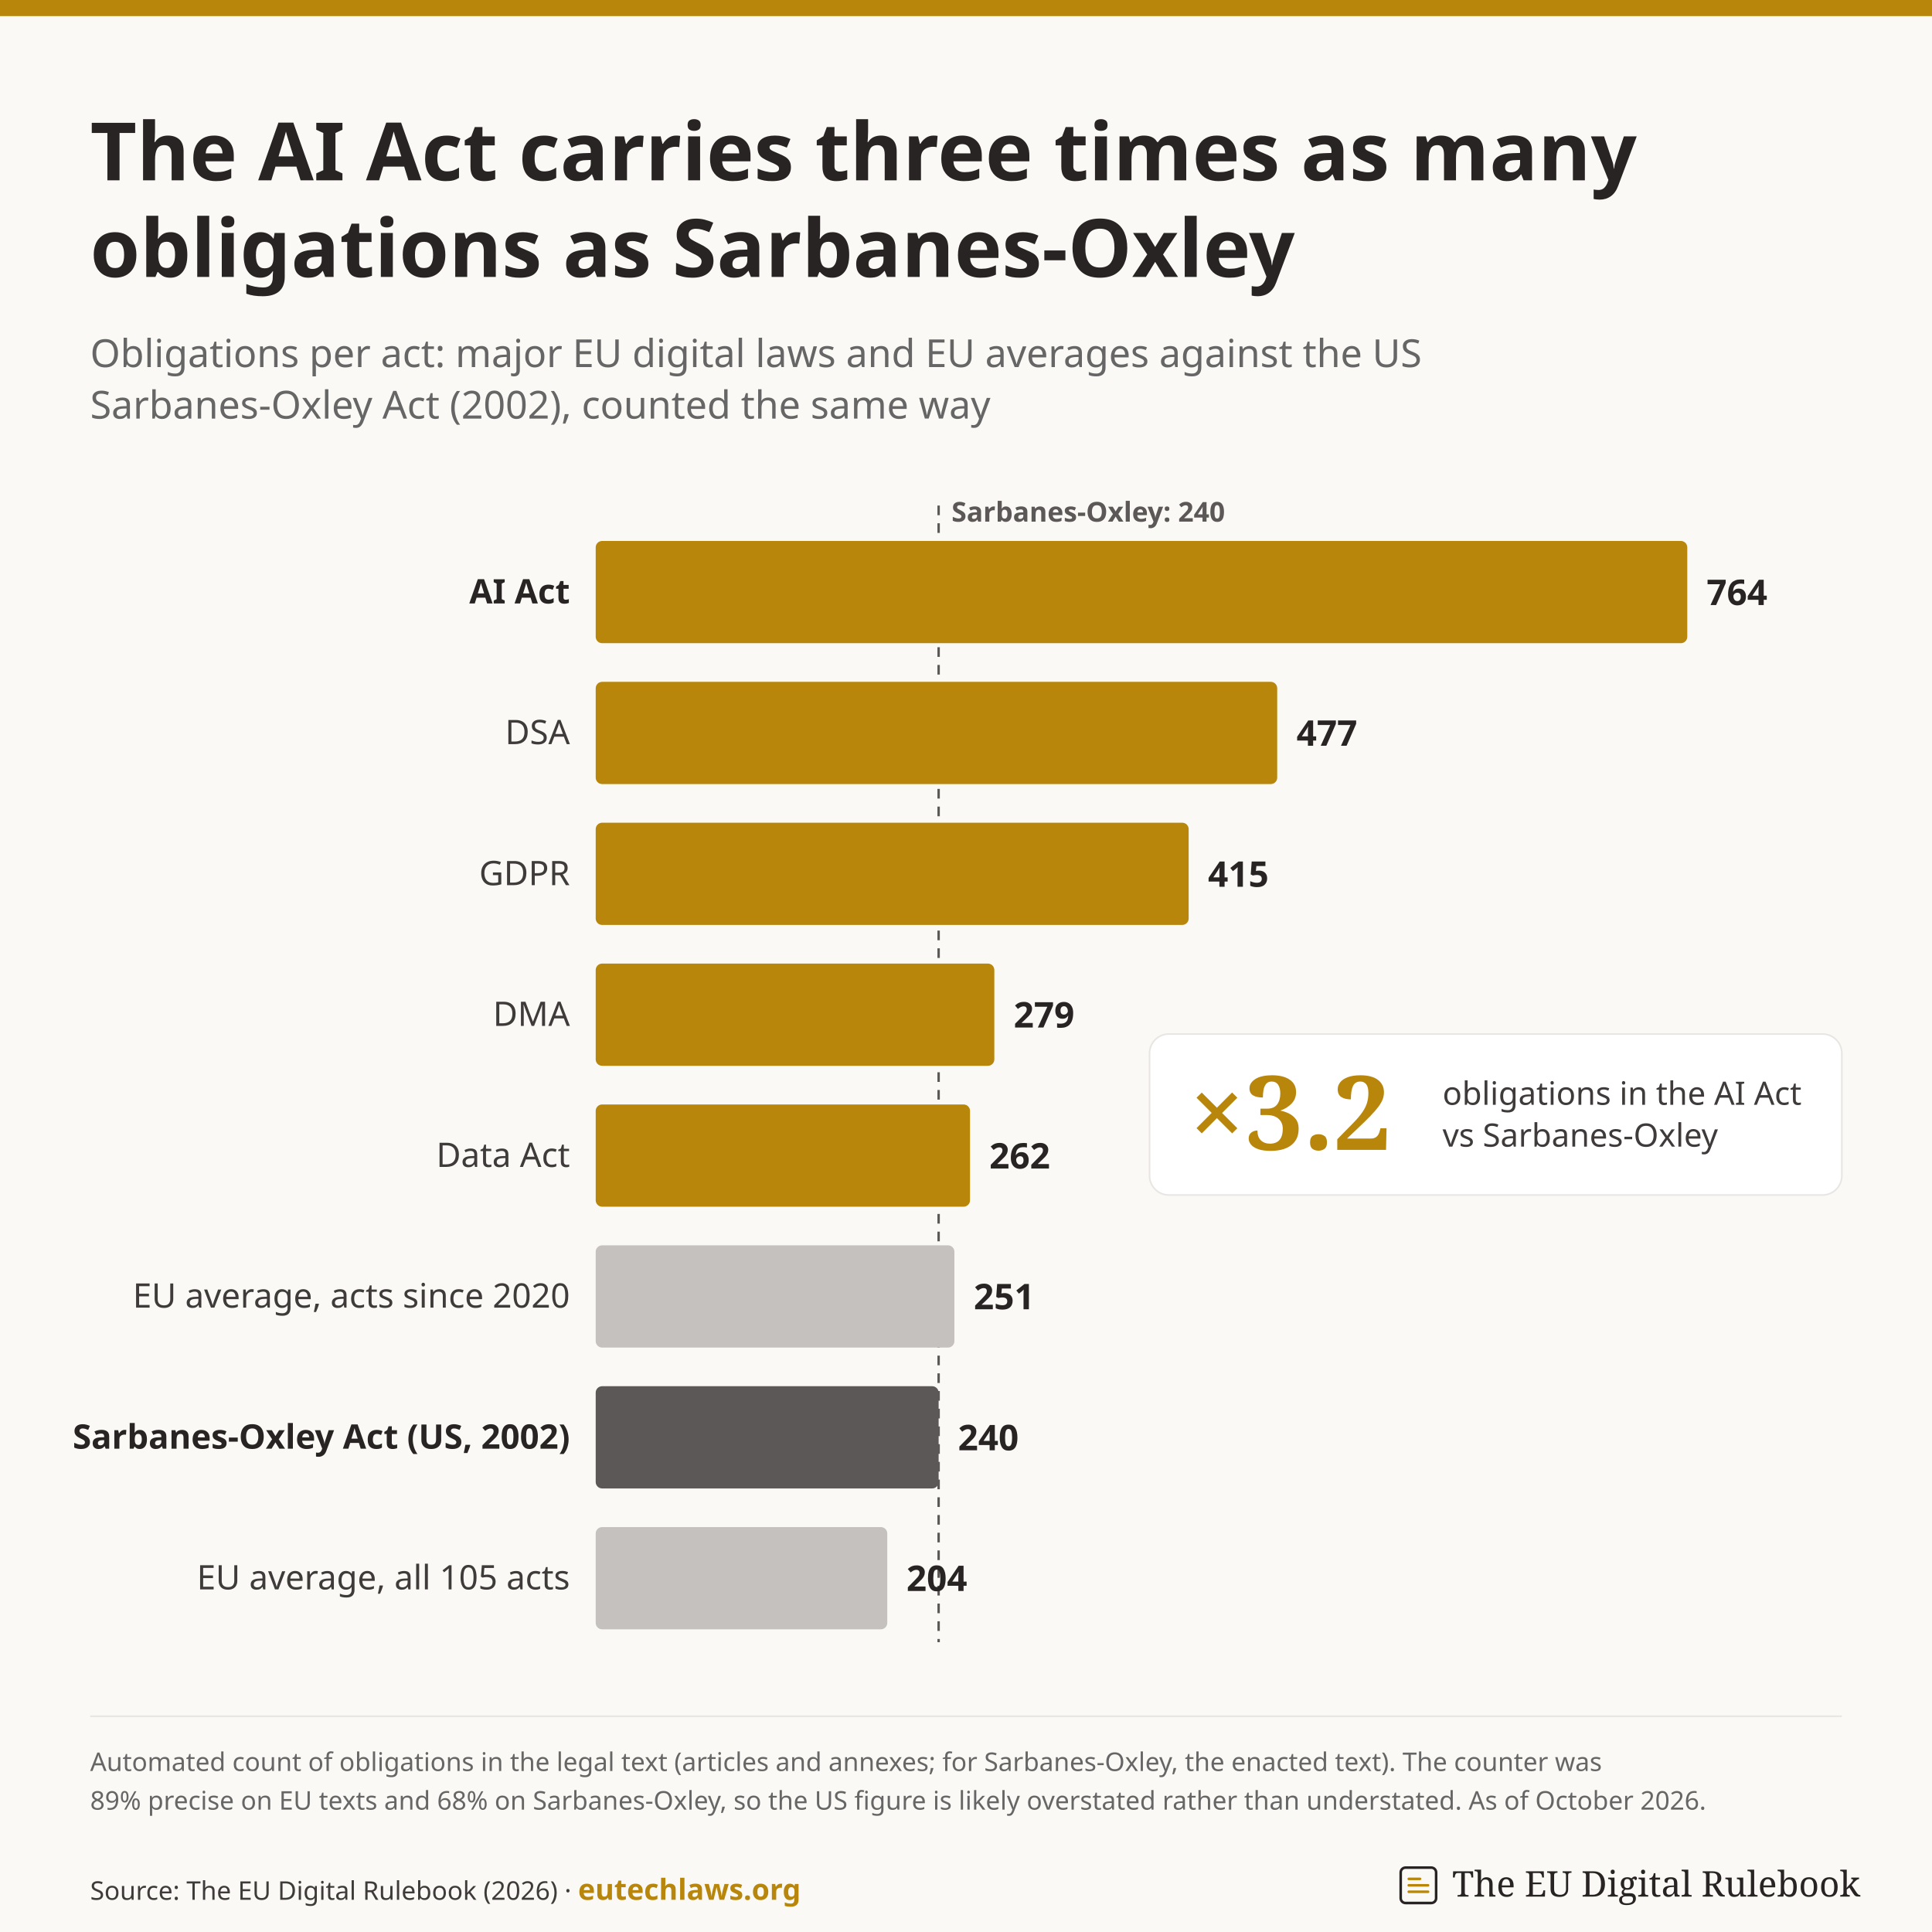
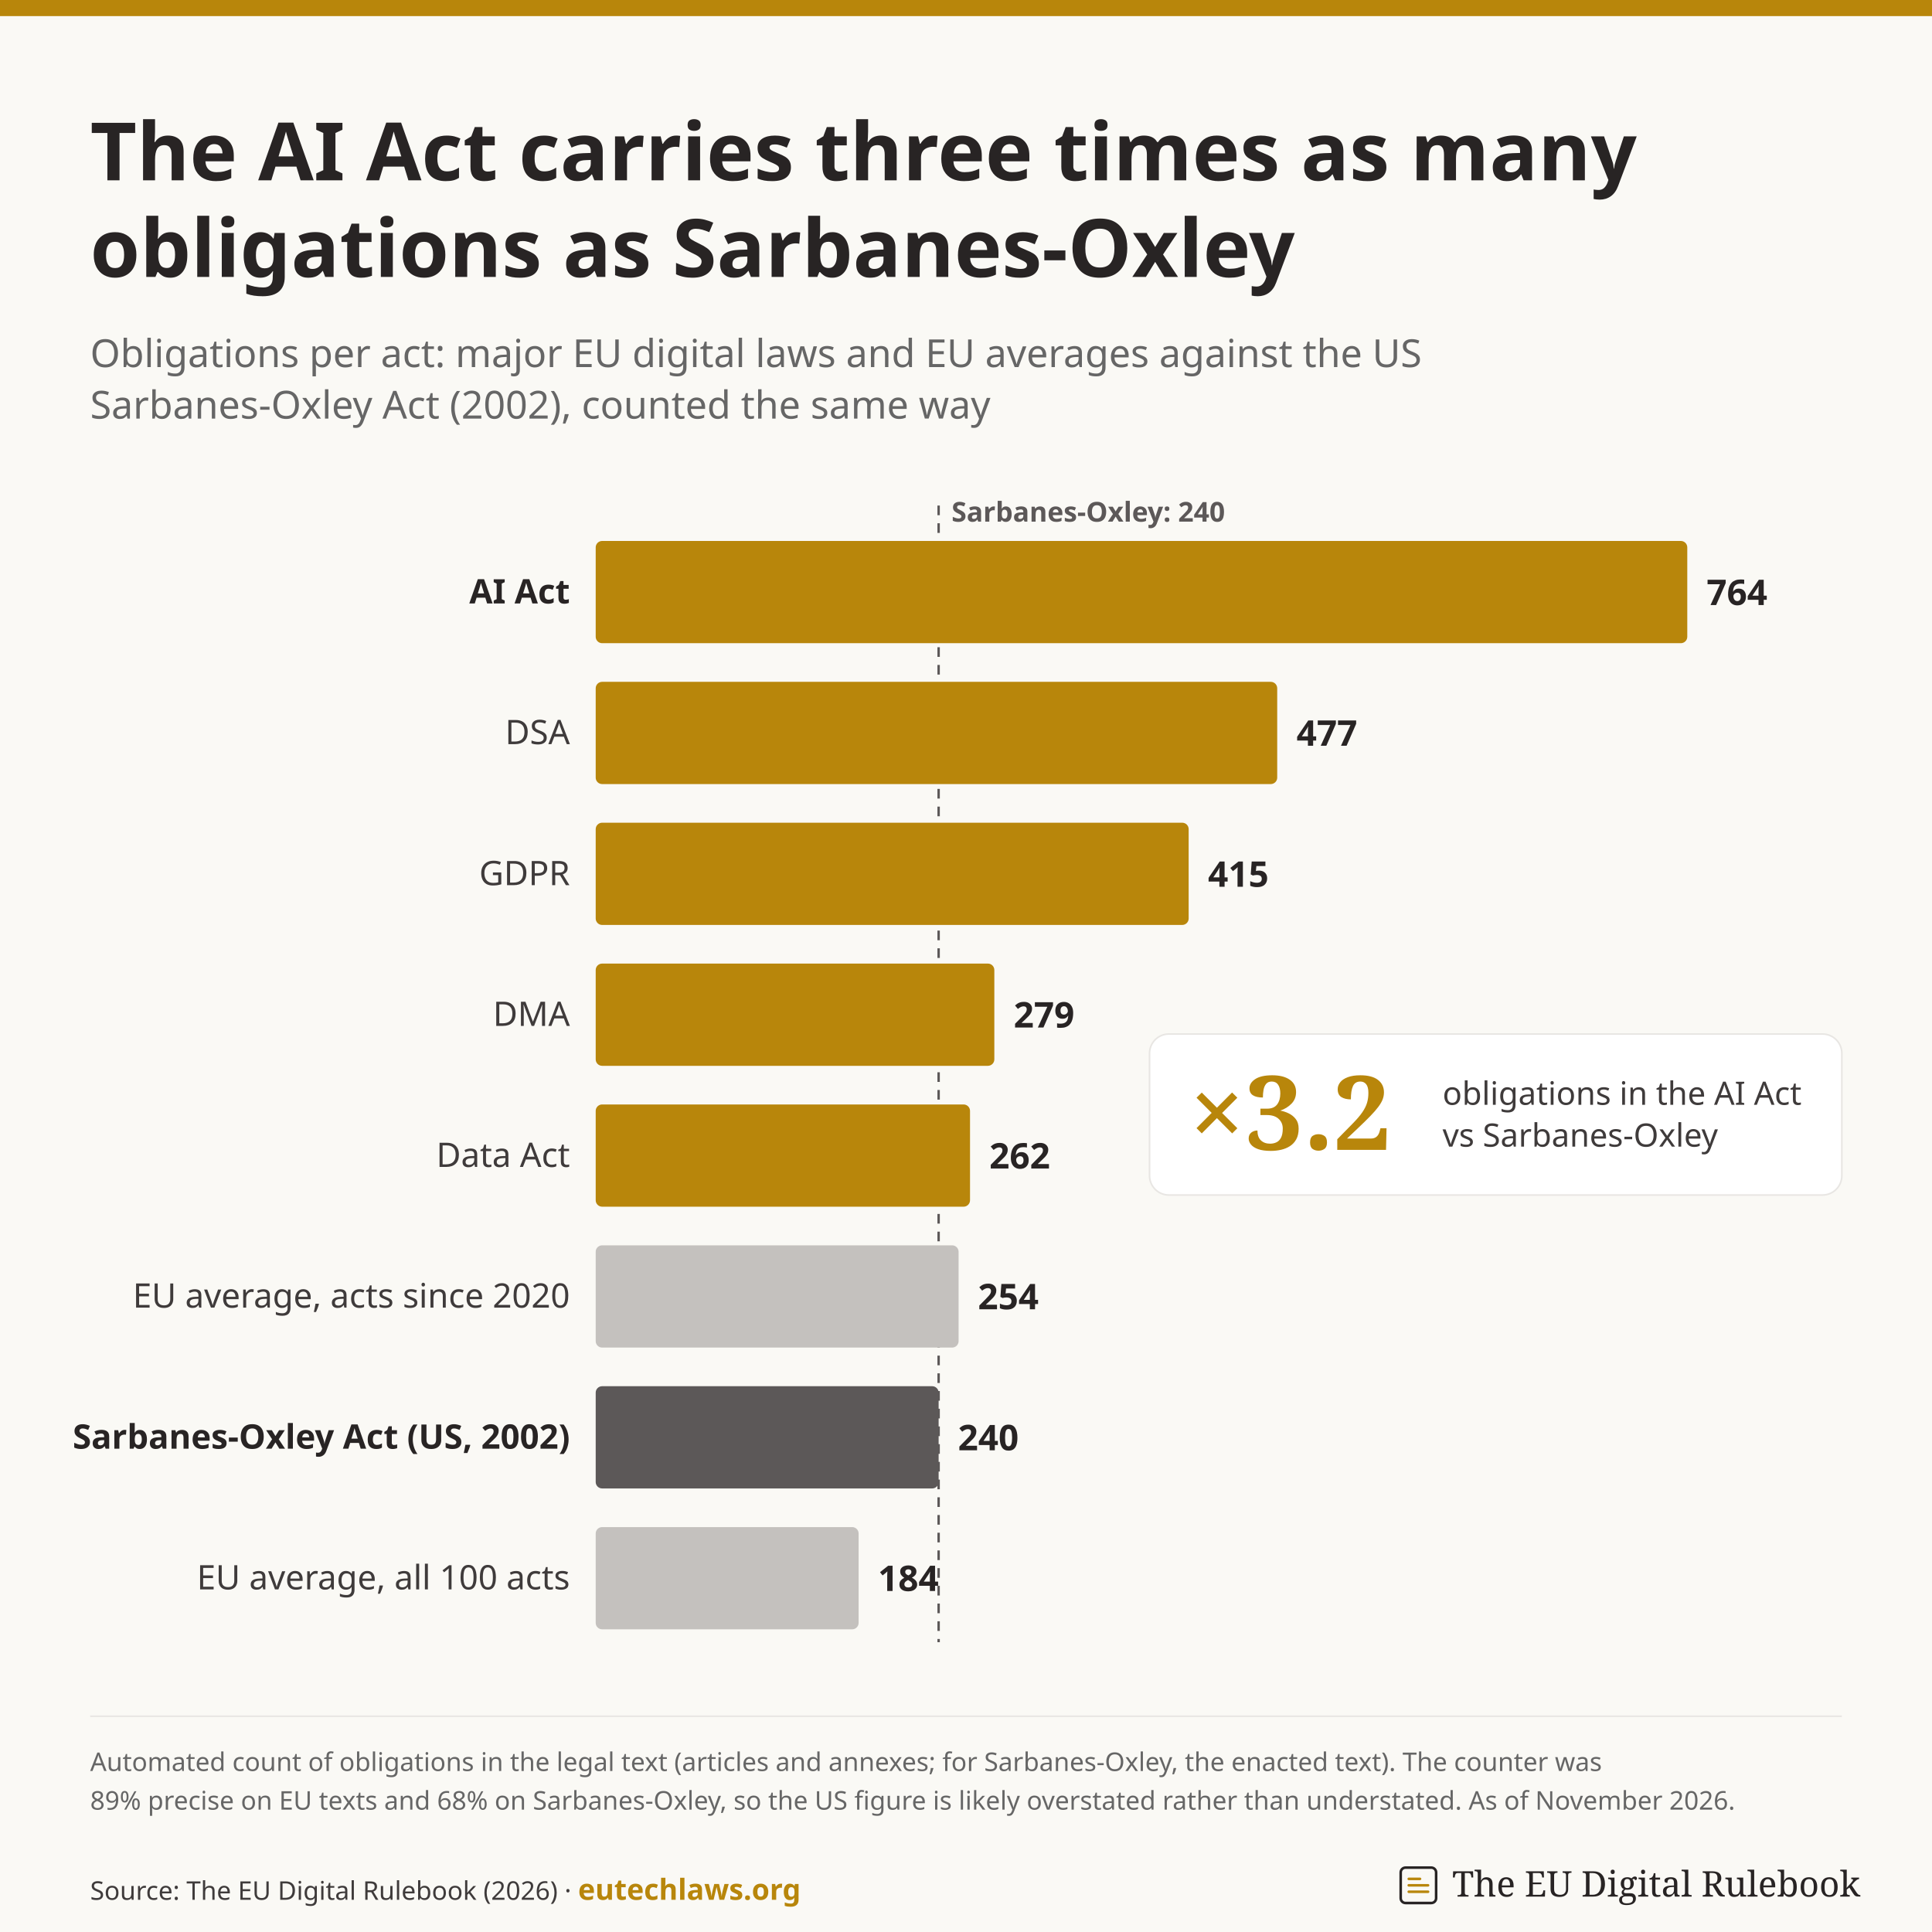
- <svg xmlns="http://www.w3.org/2000/svg" viewBox="0 0 1200 1200" width="100%" role="img" aria-label="The AI Act carries three times as many obligations as Sarbanes-Oxley: AI Act 764; DSA 477; GDPR 415; DMA 279; Data Act 262; EU average, acts since 2020 251; Sarbanes-Oxley Act (US, 2002) 240; EU average, all 105 acts 204">
+ <svg xmlns="http://www.w3.org/2000/svg" viewBox="0 0 1200 1200" width="100%" role="img" aria-label="The AI Act carries three times as many obligations as Sarbanes-Oxley: AI Act 764; DSA 477; GDPR 415; DMA 279; Data Act 262; EU average, acts since 2020 254; Sarbanes-Oxley Act (US, 2002) 240; EU average, all 100 acts 184">
  <rect width="1200" height="1200" fill="#FAF9F5" />
  <rect width="1200" height="10" fill="#B8860B" />
  <text x="56.0" y="112.0" text-anchor="start" font-family="DM Sans, sans-serif" font-size="50" font-weight="700" fill="#282424">The AI Act carries three times as many</text>
  <text x="56.0" y="172.0" text-anchor="start" font-family="DM Sans, sans-serif" font-size="50" font-weight="700" fill="#282424">obligations as Sarbanes-Oxley</text>
  <text x="56.0" y="228.0" text-anchor="start" font-family="DM Sans, sans-serif" font-size="24" font-weight="400" fill="#666666">Obligations per act: major EU digital laws and EU averages against the US</text>
  <text x="56.0" y="260.0" text-anchor="start" font-family="DM Sans, sans-serif" font-size="24" font-weight="400" fill="#666666">Sarbanes-Oxley Act (2002), counted the same way</text>
  <line x1="583.0" x2="583.0" y1="314" y2="1020" stroke="#5C5858" stroke-width="1.5" stroke-dasharray="6 5" />
  <text x="591.0" y="324.0" text-anchor="start" font-family="DM Sans, sans-serif" font-size="17" font-weight="600" fill="#5C5858">Sarbanes-Oxley: 240</text>
  <text x="354.0" y="374.8" text-anchor="end" font-family="DM Sans, sans-serif" font-size="21" font-weight="600" fill="#282424">AI Act</text>
  <rect x="370" y="336.0" width="678.0" height="63.5" rx="4" fill="#B8860B" />
  <text x="1060.0" y="375.8" text-anchor="start" font-family="DM Sans, sans-serif" font-size="22" font-weight="700" fill="#282424">764</text>
  <text x="354.0" y="462.2" text-anchor="end" font-family="DM Sans, sans-serif" font-size="21" font-weight="400" fill="#3F3B3B">DSA</text>
  <rect x="370" y="423.5" width="423.3" height="63.5" rx="4" fill="#B8860B" />
  <text x="805.3" y="463.2" text-anchor="start" font-family="DM Sans, sans-serif" font-size="22" font-weight="700" fill="#282424">477</text>
  <text x="354.0" y="549.8" text-anchor="end" font-family="DM Sans, sans-serif" font-size="21" font-weight="400" fill="#3F3B3B">GDPR</text>
  <rect x="370" y="511.0" width="368.3" height="63.5" rx="4" fill="#B8860B" />
  <text x="750.3" y="550.8" text-anchor="start" font-family="DM Sans, sans-serif" font-size="22" font-weight="700" fill="#282424">415</text>
  <text x="354.0" y="637.2" text-anchor="end" font-family="DM Sans, sans-serif" font-size="21" font-weight="400" fill="#3F3B3B">DMA</text>
  <rect x="370" y="598.5" width="247.6" height="63.5" rx="4" fill="#B8860B" />
  <text x="629.6" y="638.2" text-anchor="start" font-family="DM Sans, sans-serif" font-size="22" font-weight="700" fill="#282424">279</text>
  <text x="354.0" y="724.8" text-anchor="end" font-family="DM Sans, sans-serif" font-size="21" font-weight="400" fill="#3F3B3B">Data Act</text>
  <rect x="370" y="686.0" width="232.5" height="63.5" rx="4" fill="#B8860B" />
  <text x="614.5" y="725.8" text-anchor="start" font-family="DM Sans, sans-serif" font-size="22" font-weight="700" fill="#282424">262</text>
  <text x="354.0" y="812.2" text-anchor="end" font-family="DM Sans, sans-serif" font-size="21" font-weight="400" fill="#3F3B3B">EU average, acts since 2020</text>
-   <rect x="370" y="773.5" width="222.8" height="63.5" rx="4" fill="#C4C1BE" />
-   <text x="604.8" y="813.2" text-anchor="start" font-family="DM Sans, sans-serif" font-size="22" font-weight="700" fill="#282424">251</text>
+   <rect x="370" y="773.5" width="225.4" height="63.5" rx="4" fill="#C4C1BE" />
+   <text x="607.4" y="813.2" text-anchor="start" font-family="DM Sans, sans-serif" font-size="22" font-weight="700" fill="#282424">254</text>
  <text x="354.0" y="899.8" text-anchor="end" font-family="DM Sans, sans-serif" font-size="21" font-weight="600" fill="#282424">Sarbanes-Oxley Act (US, 2002)</text>
  <rect x="370" y="861.0" width="213.0" height="63.5" rx="4" fill="#5C5858" />
  <text x="595.0" y="900.8" text-anchor="start" font-family="DM Sans, sans-serif" font-size="22" font-weight="700" fill="#282424">240</text>
-   <text x="354.0" y="987.2" text-anchor="end" font-family="DM Sans, sans-serif" font-size="21" font-weight="400" fill="#3F3B3B">EU average, all 105 acts</text>
-   <rect x="370" y="948.5" width="181.1" height="63.5" rx="4" fill="#C4C1BE" />
-   <text x="563.0" y="988.2" text-anchor="start" font-family="DM Sans, sans-serif" font-size="22" font-weight="700" fill="#282424">204</text>
+   <text x="354.0" y="987.2" text-anchor="end" font-family="DM Sans, sans-serif" font-size="21" font-weight="400" fill="#3F3B3B">EU average, all 100 acts</text>
+   <rect x="370" y="948.5" width="163.3" height="63.5" rx="4" fill="#C4C1BE" />
+   <text x="545.3" y="988.2" text-anchor="start" font-family="DM Sans, sans-serif" font-size="22" font-weight="700" fill="#282424">184</text>
  <rect x="714" y="642.25" width="430" height="100" rx="12" fill="#FFFFFF" stroke="#E8E6E3" />
  <text x="738.0" y="714.2" text-anchor="start" font-family="'Source Serif 4', Georgia, serif" font-size="64" font-weight="700" fill="#B8860B">×3.2</text>
  <text x="896.0" y="686.2" text-anchor="start" font-family="DM Sans, sans-serif" font-size="20" font-weight="400" fill="#3F3B3B">obligations in the AI Act</text>
  <text x="896.0" y="712.2" text-anchor="start" font-family="DM Sans, sans-serif" font-size="20" font-weight="400" fill="#3F3B3B">vs Sarbanes-Oxley</text>
  <line x1="56" x2="1144" y1="1066" y2="1066" stroke="#E8E6E3" />
  <text x="56.0" y="1100.0" text-anchor="start" font-family="DM Sans, sans-serif" font-size="16" font-weight="400" fill="#666666">Automated count of obligations in the legal text (articles and annexes; for Sarbanes-Oxley, the enacted text). The counter was</text>
-   <text x="56.0" y="1124.0" text-anchor="start" font-family="DM Sans, sans-serif" font-size="16" font-weight="400" fill="#666666">89% precise on EU texts and 68% on Sarbanes-Oxley, so the US figure is likely overstated rather than understated. As of October 2026.</text>
+   <text x="56.0" y="1124.0" text-anchor="start" font-family="DM Sans, sans-serif" font-size="16" font-weight="400" fill="#666666">89% precise on EU texts and 68% on Sarbanes-Oxley, so the US figure is likely overstated rather than understated. As of November 2026.</text>
  <g transform="translate(870,1160)">
    <rect x="0" y="0" width="22" height="22" rx="3" fill="none" stroke="#282424" stroke-width="1.6" />
    <path d="M5 15h12M5 11h12M5 7h7" stroke="#B8860B" stroke-width="1.6" stroke-linecap="round" />
  </g>
  <text x="902.0" y="1178.0" text-anchor="start" font-family="'Source Serif 4', Georgia, serif" font-size="22" font-weight="400" fill="#282424">The EU Digital Rulebook</text>
  <text x="56.0" y="1180.0" text-anchor="start" font-family="DM Sans, sans-serif" font-size="16" font-weight="500" fill="#3F3B3B">Source: The EU Digital Rulebook (2026) · <tspan fill="#B8860B" font-weight="700" font-size="18">eutechlaws.org</tspan>
  </text>
</svg>
